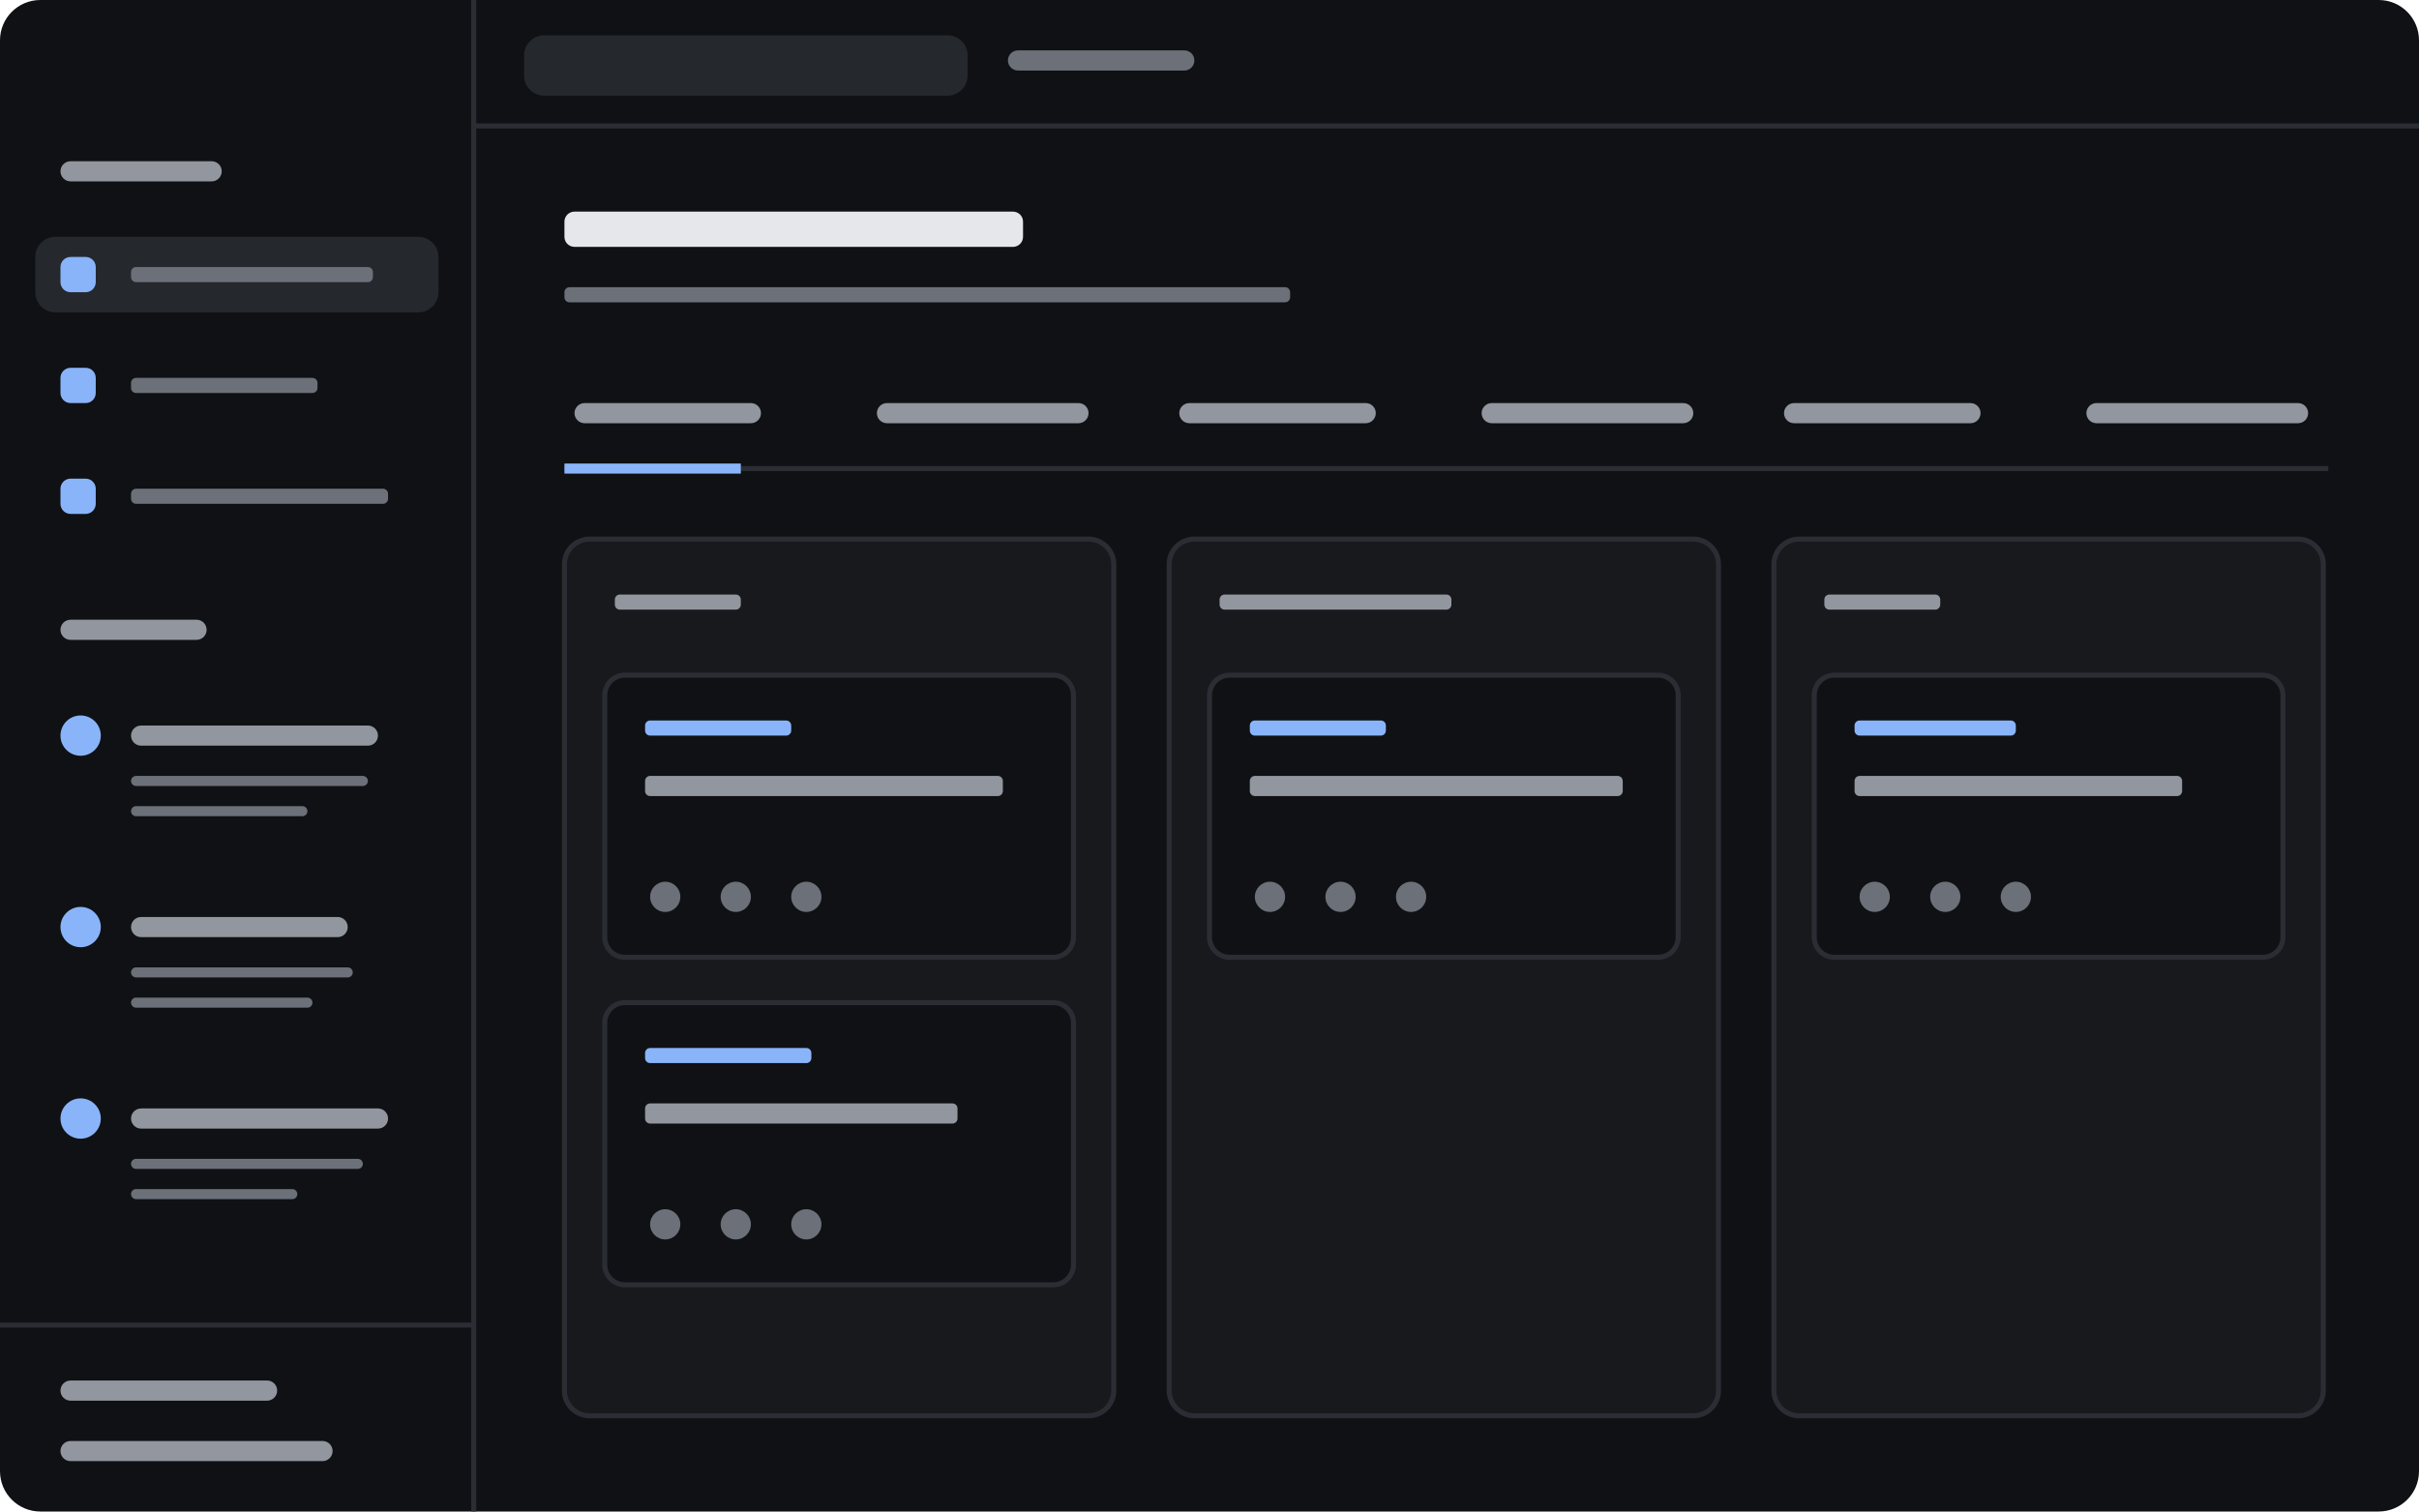
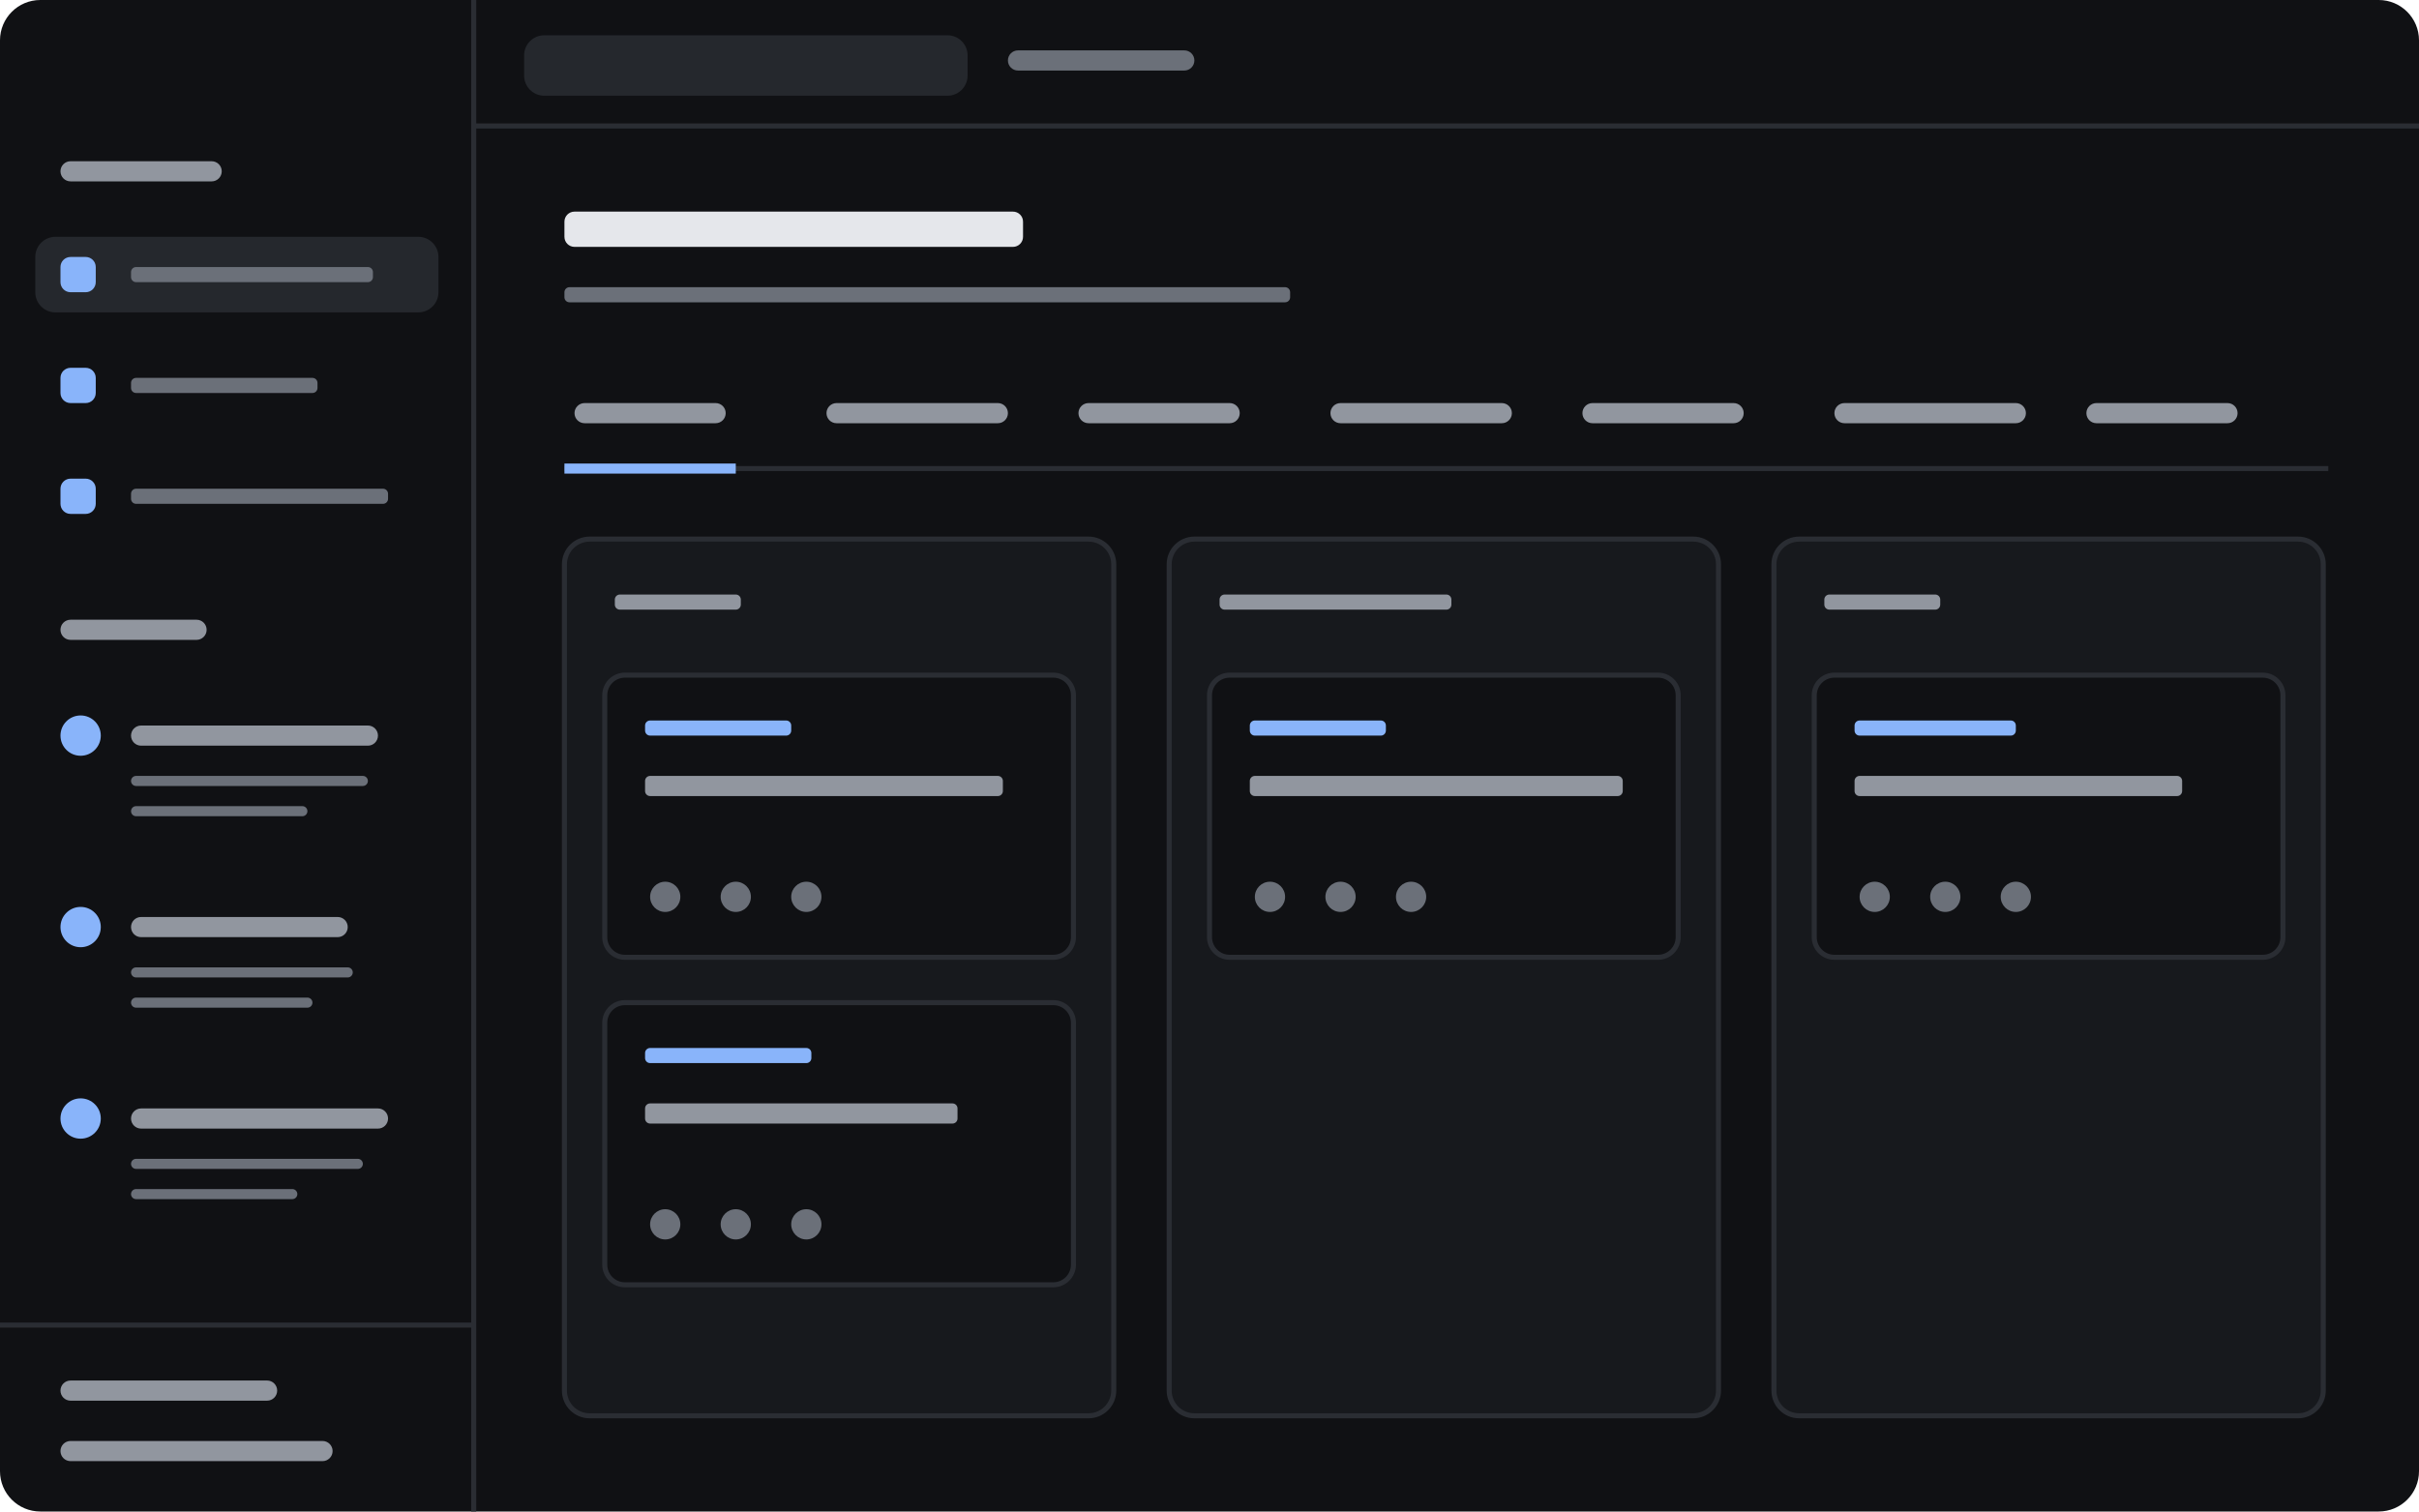
<svg xmlns="http://www.w3.org/2000/svg" viewBox="0 0 480 300" data-view="mission-control">
  <rect width="480" height="300" rx="8" fill="#101114" />
  <path d="M94 0v300M94 25h386M0 263h94" stroke="#2a2d33" />
  <rect x="104" y="7" width="88" height="12" rx="4" fill="#25282d" />
  <rect x="200" y="10" width="37" height="4" rx="2" fill="#6b7079" />
  <g fill="#91969f">
    <rect x="12" y="32" width="32" height="4" rx="2" />
    <rect x="12" y="123" width="29" height="4" rx="2" />
    <rect x="12" y="274" width="43" height="4" rx="2" />
    <rect x="12" y="286" width="54" height="4" rx="2" />
  </g>
  <rect x="7" y="47" width="80" height="15" rx="4" fill="#25282d" />
  <g fill="#6b7079">
    <rect x="26" y="53" width="48" height="3" rx="1" />
    <rect x="26" y="75" width="37" height="3" rx="1" />
    <rect x="26" y="97" width="51" height="3" rx="1" />
  </g>
  <g fill="#89b4fa">
    <rect x="12" y="51" width="7" height="7" rx="2" />
    <rect x="12" y="73" width="7" height="7" rx="2" />
    <rect x="12" y="95" width="7" height="7" rx="2" />
  </g>
  <g fill="#91969f">
    <rect x="26" y="144" width="49" height="4" rx="2" />
    <rect x="26" y="182" width="43" height="4" rx="2" />
    <rect x="26" y="220" width="51" height="4" rx="2" />
  </g>
  <g fill="#6b7079">
    <rect x="26" y="154" width="47" height="2" rx="1" />
    <rect x="26" y="160" width="35" height="2" rx="1" />
    <rect x="26" y="192" width="44" height="2" rx="1" />
    <rect x="26" y="198" width="36" height="2" rx="1" />
    <rect x="26" y="230" width="46" height="2" rx="1" />
    <rect x="26" y="236" width="33" height="2" rx="1" />
  </g>
  <g fill="#89b4fa">
    <circle cx="16" cy="146" r="4" />
    <circle cx="16" cy="184" r="4" />
    <circle cx="16" cy="222" r="4" />
  </g>
  <rect x="112" y="42" width="91" height="7" rx="2" fill="#e5e7eb" />
  <rect x="112" y="57" width="144" height="3" rx="1" fill="#6b7079" />
  <g fill="#91969f" data-region="work-sources">
-     <rect data-source="jira" x="114" y="80" width="37" height="4" rx="2" />
-     <rect data-source="github" x="174" y="80" width="42" height="4" rx="2" />
-     <rect data-source="pulls" x="234" y="80" width="39" height="4" rx="2" />
-     <rect data-source="gitlab" x="294" y="80" width="42" height="4" rx="2" />
-     <rect data-source="merges" x="354" y="80" width="39" height="4" rx="2" />
-     <rect data-source="sessions" x="414" y="80" width="44" height="4" rx="2" />
+     <rect data-source="jira" x="114" y="80" width="30" height="4" rx="2" />
+     <rect data-source="github" x="164" y="80" width="36" height="4" rx="2" />
+     <rect data-source="pulls" x="214" y="80" width="32" height="4" rx="2" />
+     <rect data-source="gitlab" x="264" y="80" width="36" height="4" rx="2" />
+     <rect data-source="merges" x="314" y="80" width="32" height="4" rx="2" />
+     <rect data-source="sessions" x="364" y="80" width="38" height="4" rx="2" />
+     <rect data-source="mods" x="414" y="80" width="30" height="4" rx="2" />
  </g>
  <path d="M112 93h350" stroke="#2a2d33" />
-   <path d="M112 93h35" stroke="#89b4fa" stroke-width="2" />
+   <path d="M112 93h34" stroke="#89b4fa" stroke-width="2" />
  <g fill="#17191d" stroke="#2a2d33">
    <rect x="112" y="107" width="109" height="174" rx="5" />
    <rect x="232" y="107" width="109" height="174" rx="5" />
    <rect x="352" y="107" width="109" height="174" rx="5" />
  </g>
  <g fill="#91969f">
    <rect x="122" y="118" width="25" height="3" rx="1" />
    <rect x="242" y="118" width="46" height="3" rx="1" />
    <rect x="362" y="118" width="23" height="3" rx="1" />
  </g>
  <g fill="#101114" stroke="#2a2d33">
    <rect x="120" y="134" width="93" height="56" rx="4" />
    <rect x="120" y="199" width="93" height="56" rx="4" />
    <rect x="240" y="134" width="93" height="56" rx="4" />
    <rect x="360" y="134" width="93" height="56" rx="4" />
  </g>
  <g fill="#89b4fa">
    <rect x="128" y="143" width="29" height="3" rx="1" />
    <rect x="128" y="208" width="33" height="3" rx="1" />
    <rect x="248" y="143" width="27" height="3" rx="1" />
    <rect x="368" y="143" width="32" height="3" rx="1" />
  </g>
  <g fill="#91969f">
    <rect x="128" y="154" width="71" height="4" rx="1" />
    <rect x="128" y="219" width="62" height="4" rx="1" />
    <rect x="248" y="154" width="74" height="4" rx="1" />
    <rect x="368" y="154" width="65" height="4" rx="1" />
  </g>
  <g fill="#6b7079">
    <circle cx="132" cy="178" r="3" />
    <circle cx="146" cy="178" r="3" />
    <circle cx="160" cy="178" r="3" />
    <circle cx="132" cy="243" r="3" />
    <circle cx="146" cy="243" r="3" />
    <circle cx="160" cy="243" r="3" />
    <circle cx="252" cy="178" r="3" />
    <circle cx="266" cy="178" r="3" />
    <circle cx="280" cy="178" r="3" />
    <circle cx="372" cy="178" r="3" />
    <circle cx="386" cy="178" r="3" />
    <circle cx="400" cy="178" r="3" />
  </g>
</svg>
